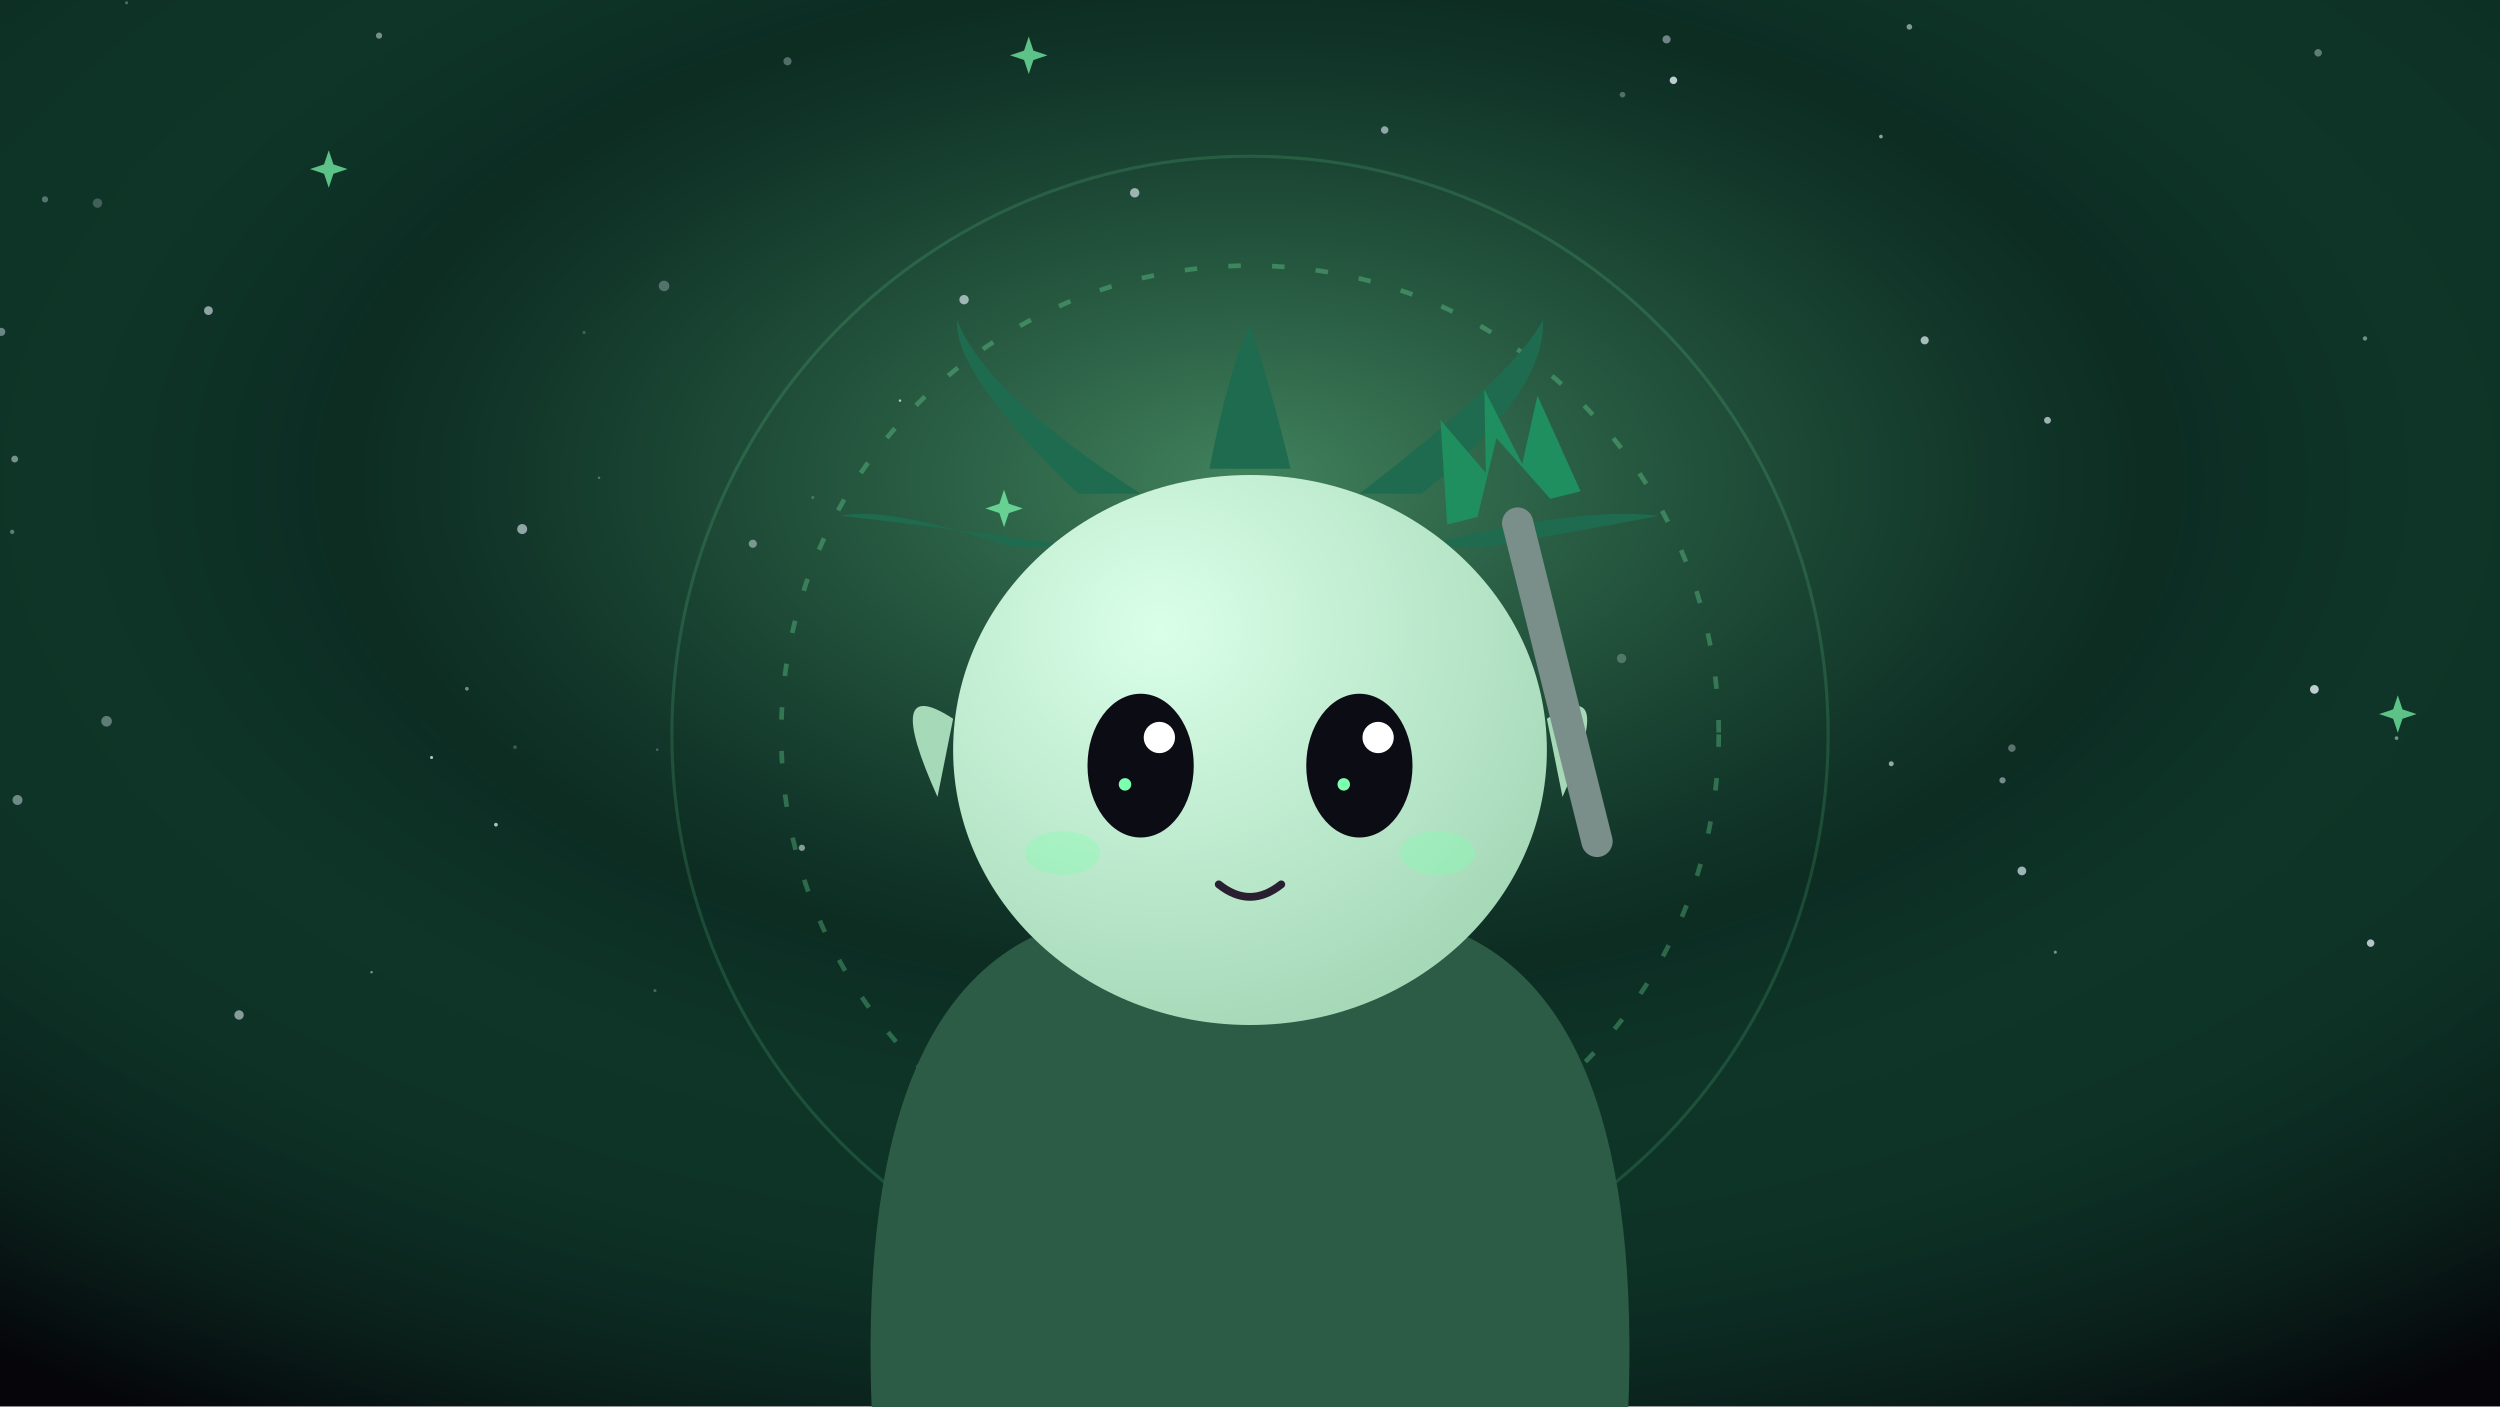
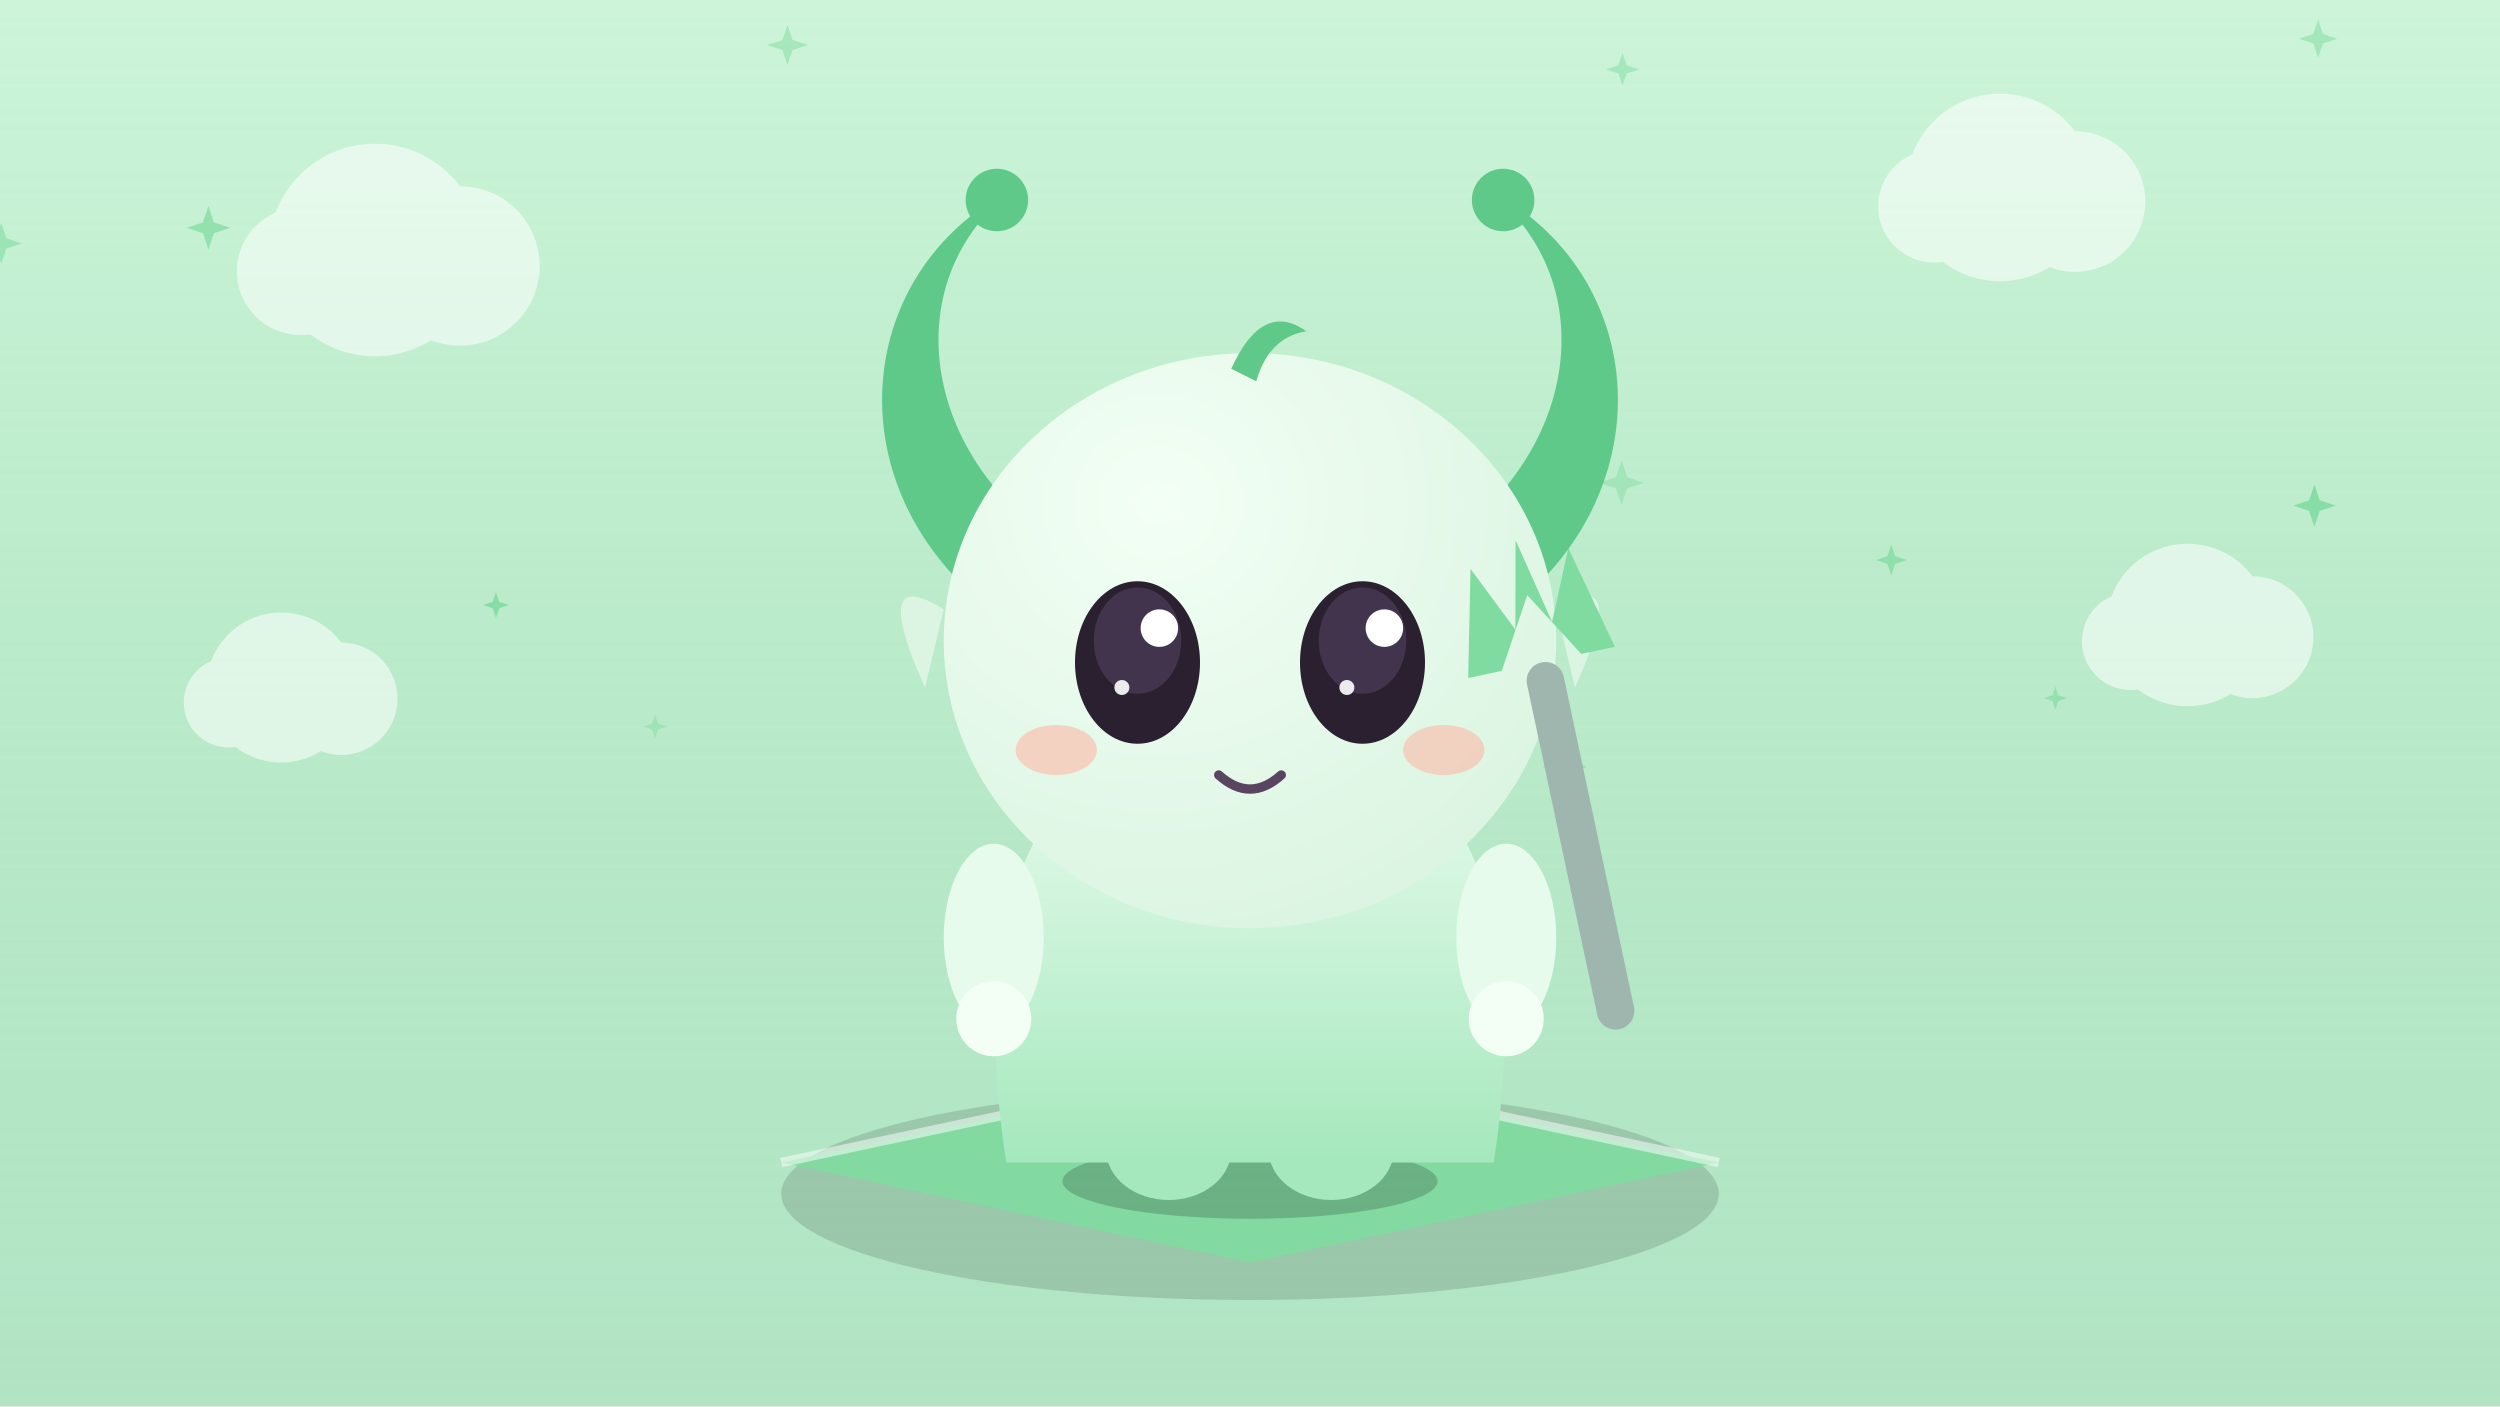
<svg xmlns="http://www.w3.org/2000/svg" width="800" height="450" viewBox="0 0 800 450">
  <defs>
-     <radialGradient id="bg" cx="50%" cy="34%" r="80%">
-       <stop offset="0%" stop-color="#7dffb0" stop-opacity="0.5" />
-       <stop offset="45%" stop-color="#1f8f5f" stop-opacity="0.28" />
-       <stop offset="100%" stop-color="#05050a" stop-opacity="1" />
+     <linearGradient id="sky" x1="0" y1="0" x2="0" y2="1">
+       <stop offset="0%" stop-color="#c9f5d6" stop-opacity="0.9" />
+       <stop offset="100%" stop-color="#7fdba0" stop-opacity="0.55" />
+     </linearGradient>
+     <radialGradient id="skin" cx="35%" cy="26%" r="75%">
+       <stop offset="0%" stop-color="#f3fff5" />
+       <stop offset="100%" stop-color="#dcf5e2" />
    </radialGradient>
-     <radialGradient id="skin" cx="35%" cy="28%" r="75%">
-       <stop offset="0%" stop-color="#daffe9" />
-       <stop offset="100%" stop-color="#a6d9b8" />
-     </radialGradient>
+     <linearGradient id="robe" x1="0" y1="0" x2="0" y2="1">
+       <stop offset="0%" stop-color="#e6fbec" />
+       <stop offset="100%" stop-color="#a5e8bd" />
+     </linearGradient>
  </defs>
-   <rect width="800" height="450" fill="#05050a" />
-   <rect width="800" height="450" fill="url(#bg)" />
-   <circle cx="740.6" cy="220.6" r="1.4" fill="#eaf6ff" opacity="0.79" />
-   <circle cx="406.5" cy="264.7" r="0.5" fill="#eaf6ff" opacity="0.75" />
-   <circle cx="405.0" cy="257.5" r="0.7" fill="#eaf6ff" opacity="0.40" />
-   <circle cx="252.0" cy="19.6" r="1.3" fill="#eaf6ff" opacity="0.32" />
-   <circle cx="500.7" cy="334.6" r="1.5" fill="#eaf6ff" opacity="0.45" />
-   <circle cx="518.9" cy="210.7" r="1.5" fill="#eaf6ff" opacity="0.25" />
-   <circle cx="0.4" cy="106.2" r="1.3" fill="#eaf6ff" opacity="0.42" />
-   <circle cx="209.6" cy="317.0" r="0.5" fill="#eaf6ff" opacity="0.26" />
-   <circle cx="158.7" cy="263.9" r="0.6" fill="#eaf6ff" opacity="0.74" />
-   <circle cx="519.2" cy="30.3" r="0.9" fill="#eaf6ff" opacity="0.31" />
-   <circle cx="66.7" cy="99.4" r="1.4" fill="#eaf6ff" opacity="0.58" />
-   <circle cx="657.7" cy="304.7" r="0.5" fill="#eaf6ff" opacity="0.48" />
-   <circle cx="741.8" cy="16.9" r="1.2" fill="#eaf6ff" opacity="0.37" />
-   <circle cx="605.2" cy="244.4" r="0.8" fill="#eaf6ff" opacity="0.61" />
-   <circle cx="149.4" cy="220.4" r="0.6" fill="#eaf6ff" opacity="0.45" />
-   <circle cx="401.3" cy="291.0" r="1.5" fill="#eaf6ff" opacity="0.41" />
-   <circle cx="758.6" cy="301.8" r="1.2" fill="#eaf6ff" opacity="0.75" />
-   <circle cx="766.9" cy="236.2" r="0.6" fill="#eaf6ff" opacity="0.48" />
-   <circle cx="31.2" cy="65.0" r="1.5" fill="#eaf6ff" opacity="0.23" />
-   <circle cx="260.1" cy="159.2" r="0.5" fill="#eaf6ff" opacity="0.21" />
-   <circle cx="643.8" cy="239.4" r="1.2" fill="#eaf6ff" opacity="0.35" />
-   <circle cx="164.8" cy="239.1" r="0.6" fill="#eaf6ff" opacity="0.22" />
-   <circle cx="443.1" cy="41.6" r="1.2" fill="#eaf6ff" opacity="0.57" />
-   <circle cx="313.2" cy="117.7" r="0.7" fill="#eaf6ff" opacity="0.46" />
-   <circle cx="535.5" cy="25.7" r="1.2" fill="#eaf6ff" opacity="0.79" />
-   <circle cx="240.9" cy="174.0" r="1.3" fill="#eaf6ff" opacity="0.45" />
-   <circle cx="308.5" cy="95.9" r="1.5" fill="#eaf6ff" opacity="0.62" />
-   <circle cx="76.5" cy="324.8" r="1.5" fill="#eaf6ff" opacity="0.54" />
-   <circle cx="186.9" cy="106.4" r="0.5" fill="#eaf6ff" opacity="0.23" />
-   <circle cx="363.1" cy="61.7" r="1.5" fill="#eaf6ff" opacity="0.62" />
-   <circle cx="121.3" cy="11.4" r="1.0" fill="#eaf6ff" opacity="0.47" />
-   <circle cx="14.4" cy="63.8" r="1.0" fill="#eaf6ff" opacity="0.33" />
-   <circle cx="210.3" cy="239.9" r="0.4" fill="#eaf6ff" opacity="0.27" />
-   <circle cx="403.0" cy="322.9" r="0.5" fill="#eaf6ff" opacity="0.38" />
-   <circle cx="256.6" cy="271.3" r="1.0" fill="#eaf6ff" opacity="0.54" />
-   <circle cx="383.5" cy="180.7" r="0.5" fill="#eaf6ff" opacity="0.56" />
-   <circle cx="655.2" cy="134.5" r="1.1" fill="#eaf6ff" opacity="0.66" />
-   <circle cx="647.0" cy="278.7" r="1.4" fill="#eaf6ff" opacity="0.66" />
-   <circle cx="615.9" cy="108.9" r="1.3" fill="#eaf6ff" opacity="0.69" />
-   <circle cx="611.0" cy="8.6" r="0.9" fill="#eaf6ff" opacity="0.52" />
-   <circle cx="118.9" cy="311.1" r="0.4" fill="#eaf6ff" opacity="0.50" />
-   <circle cx="640.8" cy="249.7" r="1.0" fill="#eaf6ff" opacity="0.47" />
-   <circle cx="3.9" cy="170.2" r="0.7" fill="#eaf6ff" opacity="0.36" />
-   <circle cx="5.6" cy="256.0" r="1.6" fill="#eaf6ff" opacity="0.44" />
-   <circle cx="191.7" cy="152.9" r="0.4" fill="#eaf6ff" opacity="0.30" />
-   <circle cx="167.1" cy="169.3" r="1.6" fill="#eaf6ff" opacity="0.58" />
-   <circle cx="40.5" cy="0.9" r="0.5" fill="#eaf6ff" opacity="0.29" />
-   <circle cx="601.9" cy="43.7" r="0.6" fill="#eaf6ff" opacity="0.57" />
-   <circle cx="34.1" cy="230.8" r="1.7" fill="#eaf6ff" opacity="0.37" />
-   <circle cx="756.8" cy="108.3" r="0.7" fill="#eaf6ff" opacity="0.46" />
-   <circle cx="4.7" cy="146.9" r="1.1" fill="#eaf6ff" opacity="0.48" />
-   <circle cx="138.1" cy="242.4" r="0.5" fill="#eaf6ff" opacity="0.74" />
-   <circle cx="288.0" cy="128.2" r="0.4" fill="#eaf6ff" opacity="0.73" />
-   <circle cx="533.3" cy="12.6" r="1.3" fill="#eaf6ff" opacity="0.44" />
-   <circle cx="212.5" cy="91.5" r="1.7" fill="#eaf6ff" opacity="0.29" />
-   <g opacity="0.7" transform="translate(767.3,228.5)">
-     <path d="M0,-6 L1.5,-1.5 L6,0 L1.5,1.5 L0,6 L-1.5,1.5 L-6,0 L-1.5,-1.5 Z" fill="#7dffb0" />
+   <rect width="800" height="450" fill="url(#sky)" />
+   <g opacity="0.55">
+     <circle cx="120" cy="80" r="34" fill="#ffffff" />
+     <circle cx="147.2" cy="85.1" r="25.5" fill="#ffffff" />
+     <circle cx="96.2" cy="86.8" r="20.4" fill="#ffffff" />
  </g>
-   <g opacity="0.7" transform="translate(105.2,54.1)">
-     <path d="M0,-6 L1.5,-1.5 L6,0 L1.5,1.5 L0,6 L-1.5,1.5 L-6,0 L-1.5,-1.5 Z" fill="#7dffb0" />
+   <g opacity="0.55">
+     <circle cx="640" cy="60" r="30" fill="#ffffff" />
+     <circle cx="664" cy="64.5" r="22.5" fill="#ffffff" />
+     <circle cx="619" cy="66" r="18" fill="#ffffff" />
  </g>
-   <g opacity="0.7" transform="translate(321.3,162.7)">
-     <path d="M0,-6 L1.5,-1.5 L6,0 L1.5,1.5 L0,6 L-1.5,1.5 L-6,0 L-1.5,-1.5 Z" fill="#7dffb0" />
+   <g opacity="0.55">
+     <circle cx="90" cy="220" r="24" fill="#ffffff" />
+     <circle cx="109.2" cy="223.6" r="18" fill="#ffffff" />
+     <circle cx="73.2" cy="224.8" r="14.4" fill="#ffffff" />
  </g>
-   <g opacity="0.7" transform="translate(329.2,17.7)">
-     <path d="M0,-6 L1.5,-1.5 L6,0 L1.5,1.5 L0,6 L-1.5,1.5 L-6,0 L-1.5,-1.5 Z" fill="#7dffb0" />
+   <g opacity="0.55">
+     <circle cx="700" cy="200" r="26" fill="#ffffff" />
+     <circle cx="720.8" cy="203.9" r="19.5" fill="#ffffff" />
+     <circle cx="681.8" cy="205.2" r="15.6" fill="#ffffff" />
  </g>
-   <circle cx="400" cy="235" r="150" fill="none" stroke="#7dffb0" stroke-opacity="0.28" stroke-width="1.5" stroke-dasharray="4 10" />
-   <circle cx="400" cy="235" r="185" fill="none" stroke="#7dffb0" stroke-opacity="0.14" stroke-width="1" />
-   <path d="M 324 175     Q 283.322 161.832 269.222 165.059     Q 294.322 167.832 346 175     Z" fill="#1f6b4f" />
-   <path d="M 345 158     Q 305.185 119.705 306.246 102.372     Q 315.185 125.705 365 158     Z" fill="#1f6b4f" />
-   <path d="M 387 150     Q 393.5 117 400 104     Q 406.5 123 413 150     Z" fill="#1f6b4f" />
-   <path d="M 435 158     Q 484.815 119.705 493.754 102.372     Q 494.815 125.705 455 158     Z" fill="#1f6b4f" />
-   <path d="M 454 175     Q 505.678 161.832 530.778 165.059     Q 516.678 167.832 476 175     Z" fill="#1f6b4f" />
-   <path d="M 280 470 Q 270 330 330 300 L 470 300 Q 530 330 520 470 Z" fill="#2c5c46" />
-   <ellipse cx="400" cy="240" rx="95" ry="88" fill="url(#skin)" />
-   <path d="M 305 230 Q 282 215 300 255 Z" fill="#a6d9b8" />
-   <path d="M 495 230 Q 518 215 500 255 Z" fill="#a6d9b8" />
-   <ellipse cx="365" cy="245" rx="17" ry="23" fill="#0c0c14" />
-   <ellipse cx="435" cy="245" rx="17" ry="23" fill="#0c0c14" />
-   <circle cx="371" cy="236" r="5" fill="#fff" />
-   <circle cx="441" cy="236" r="5" fill="#fff" />
-   <circle cx="360" cy="251" r="2" fill="#7dffb0" />
-   <circle cx="430" cy="251" r="2" fill="#7dffb0" />
-   <ellipse cx="340" cy="273" rx="12" ry="7" fill="#7dffb0" opacity="0.35" />
-   <ellipse cx="460" cy="273" rx="12" ry="7" fill="#7dffb0" opacity="0.35" />
-   <path d="M 390 283 Q 400 291 410 283" stroke="#2a1f30" stroke-width="2.5" fill="none" stroke-linecap="round" />
-   <g transform="translate(505,245) rotate(-14)">
-     <rect x="-5" y="-85" width="10" height="115" rx="5" fill="#7a8f8a" />
-     <path d="M-22,-85 L-16,-118 L-6,-98 L0,-124 L6,-98 L16,-118 L22,-85 L12,-85 L0,-108 L-12,-85 Z" fill="#1f8f5f" />
+   <g opacity="0.89" transform="translate(740.6,161.8)">
+     <path d="M0,-6.773 L1.693,-1.693 L6.773,0 L1.693,1.693 L0,6.773 L-1.693,1.693 L-6.773,0 L-1.693,-1.693 Z" fill="#7fdba0" />
+   </g>
+   <g opacity="0.86" transform="translate(406.5,194.1)">
+     <path d="M0,-3.625 L0.906,-0.906 L3.625,0 L0.906,0.906 L0,3.625 L-0.906,0.906 L-3.625,0 L-0.906,-0.906 Z" fill="#7fdba0" />
+   </g>
+   <g opacity="0.57" transform="translate(405.0,188.8)">
+     <path d="M0,-4.469 L1.117,-1.117 L4.469,0 L1.117,1.117 L0,4.469 L-1.117,1.117 L-4.469,0 L-1.117,-1.117 Z" fill="#7fdba0" />
+   </g>
+   <g opacity="0.50" transform="translate(252.0,14.4)">
+     <path d="M0,-6.466 L1.616,-1.616 L6.466,0 L1.616,1.616 L0,6.466 L-1.616,1.616 L-6.466,0 L-1.616,-1.616 Z" fill="#7fdba0" />
+   </g>
+   <g opacity="0.61" transform="translate(500.7,245.4)">
+     <path d="M0,-7.145 L1.786,-1.786 L7.145,0 L1.786,1.786 L0,7.145 L-1.786,1.786 L-7.145,0 L-1.786,-1.786 Z" fill="#7fdba0" />
+   </g>
+   <g opacity="0.44" transform="translate(518.9,154.5)">
+     <path d="M0,-7.187 L1.797,-1.797 L7.187,0 L1.797,1.797 L0,7.187 L-1.797,1.797 L-7.187,0 L-1.797,-1.797 Z" fill="#7fdba0" />
+   </g>
+   <g opacity="0.59" transform="translate(0.4,77.9)">
+     <path d="M0,-6.529 L1.632,-1.632 L6.529,0 L1.632,1.632 L0,6.529 L-1.632,1.632 L-6.529,0 L-1.632,-1.632 Z" fill="#7fdba0" />
+   </g>
+   <g opacity="0.45" transform="translate(209.6,232.5)">
+     <path d="M0,-3.814 L0.953,-0.953 L3.814,0 L0.953,0.953 L0,3.814 L-0.953,0.953 L-3.814,0 L-0.953,-0.953 Z" fill="#7fdba0" />
+   </g>
+   <g opacity="0.85" transform="translate(158.7,193.6)">
+     <path d="M0,-4.164 L1.041,-1.041 L4.164,0 L1.041,1.041 L0,4.164 L-1.041,1.041 L-4.164,0 L-1.041,-1.041 Z" fill="#7fdba0" />
+   </g>
+   <g opacity="0.49" transform="translate(519.2,22.2)">
+     <path d="M0,-5.297 L1.324,-1.324 L5.297,0 L1.324,1.324 L0,5.297 L-1.324,1.324 L-5.297,0 L-1.324,-1.324 Z" fill="#7fdba0" />
+   </g>
+   <g opacity="0.72" transform="translate(66.7,72.9)">
+     <path d="M0,-6.964 L1.741,-1.741 L6.964,0 L1.741,1.741 L0,6.964 L-1.741,1.741 L-6.964,0 L-1.741,-1.741 Z" fill="#7fdba0" />
+   </g>
+   <g opacity="0.63" transform="translate(657.7,223.4)">
+     <path d="M0,-3.734 L0.933,-0.933 L3.734,0 L0.933,0.933 L0,3.734 L-0.933,0.933 L-3.734,0 L-0.933,-0.933 Z" fill="#7fdba0" />
+   </g>
+   <g opacity="0.54" transform="translate(741.8,12.4)">
+     <path d="M0,-6.101 L1.525,-1.525 L6.101,0 L1.525,1.525 L0,6.101 L-1.525,1.525 L-6.101,0 L-1.525,-1.525 Z" fill="#7fdba0" />
+   </g>
+   <g opacity="0.74" transform="translate(605.2,179.2)">
+     <path d="M0,-4.929 L1.232,-1.232 L4.929,0 L1.232,1.232 L0,4.929 L-1.232,1.232 L-4.929,0 L-1.232,-1.232 Z" fill="#7fdba0" />
+   </g>
+   <g>
+     <ellipse cx="400" cy="382" rx="150" ry="34" fill="#00000022" />
+     <path d="M 250 372 L 400 340 L 550 372 L 400 404 Z" fill="#7fdba0" opacity="0.9" />
+     <path d="M 250 372 L 400 340 L 550 372" fill="none" stroke="#ffffff" stroke-opacity="0.5" stroke-width="3" />
+   </g>
+   <ellipse cx="400" cy="378" rx="60" ry="12" fill="#00000030" />
+   <ellipse cx="374" cy="368" rx="20" ry="16" fill="#a5e8bd" />
+   <ellipse cx="426" cy="368" rx="20" ry="16" fill="#a5e8bd" />
+   <path d="M 322 372 Q 308 280 350 246 L 450 246 Q 492 280 478 372 Z" fill="url(#robe)" />
+   <ellipse cx="318" cy="300" rx="16" ry="30" fill="#e6fbec" />
+   <ellipse cx="482" cy="300" rx="16" ry="30" fill="#e6fbec" />
+   <ellipse cx="318" cy="326" rx="12" ry="12" fill="#f3fff5" />
+   <ellipse cx="482" cy="326" rx="12" ry="12" fill="#f3fff5" />
+   <path d="M 345 178       C 295 150, 285 90, 325 60       C 275 85, 267 150, 311 190       Z" fill="#5fc98a" />
+   <path d="M 455 178       C 505 150, 515 90, 475 60       C 525 85, 533 150, 489 190       Z" fill="#5fc98a" />
+   <circle cx="319" cy="64" r="10" fill="#5fc98a" />
+   <circle cx="481" cy="64" r="10" fill="#5fc98a" />
+   <path d="M 370 145 Q 400 120 430 145" stroke="#5fc98a" stroke-width="14" fill="none" stroke-linecap="round" />
+   <ellipse cx="400" cy="205" rx="98" ry="92" fill="url(#skin)" />
+   <path d="M 302 195 Q 278 180 296 220 Z" fill="#dcf5e2" />
+   <path d="M 498 195 Q 522 180 504 220 Z" fill="#dcf5e2" />
+   <ellipse cx="364" cy="212" rx="20" ry="26" fill="#2a2030" />
+   <ellipse cx="436" cy="212" rx="20" ry="26" fill="#2a2030" />
+   <ellipse cx="364" cy="205" rx="14" ry="17" fill="#4a3a55" opacity="0.8" />
+   <ellipse cx="436" cy="205" rx="14" ry="17" fill="#4a3a55" opacity="0.8" />
+   <circle cx="371" cy="201" r="6" fill="#fff" />
+   <circle cx="443" cy="201" r="6" fill="#fff" />
+   <circle cx="359" cy="220" r="2.4" fill="#fff" opacity="0.9" />
+   <circle cx="431" cy="220" r="2.4" fill="#fff" opacity="0.9" />
+   <ellipse cx="338" cy="240" rx="13" ry="8" fill="#ffb3a0" opacity="0.55" />
+   <ellipse cx="462" cy="240" rx="13" ry="8" fill="#ffb3a0" opacity="0.55" />
+   <path d="M 390 248 Q 400 257 410 248" stroke="#5a4560" stroke-width="3" fill="none" stroke-linecap="round" />
+   <path d="M 394 118 Q 404 96 418 106 Q 406 108 402 122 Z" fill="#5fc98a" />
+   <g transform="translate(512,300) rotate(-12)">
+     <rect x="-6" y="-90" width="12" height="120" rx="6" fill="#9fb6ae" />
+     <path d="M-24,-90 L-16,-124 L-6,-102 L0,-130 L6,-102 L16,-124 L24,-90 L13,-90 L0,-112 L-13,-90 Z" fill="#7fdba0" />
  </g>
</svg>
